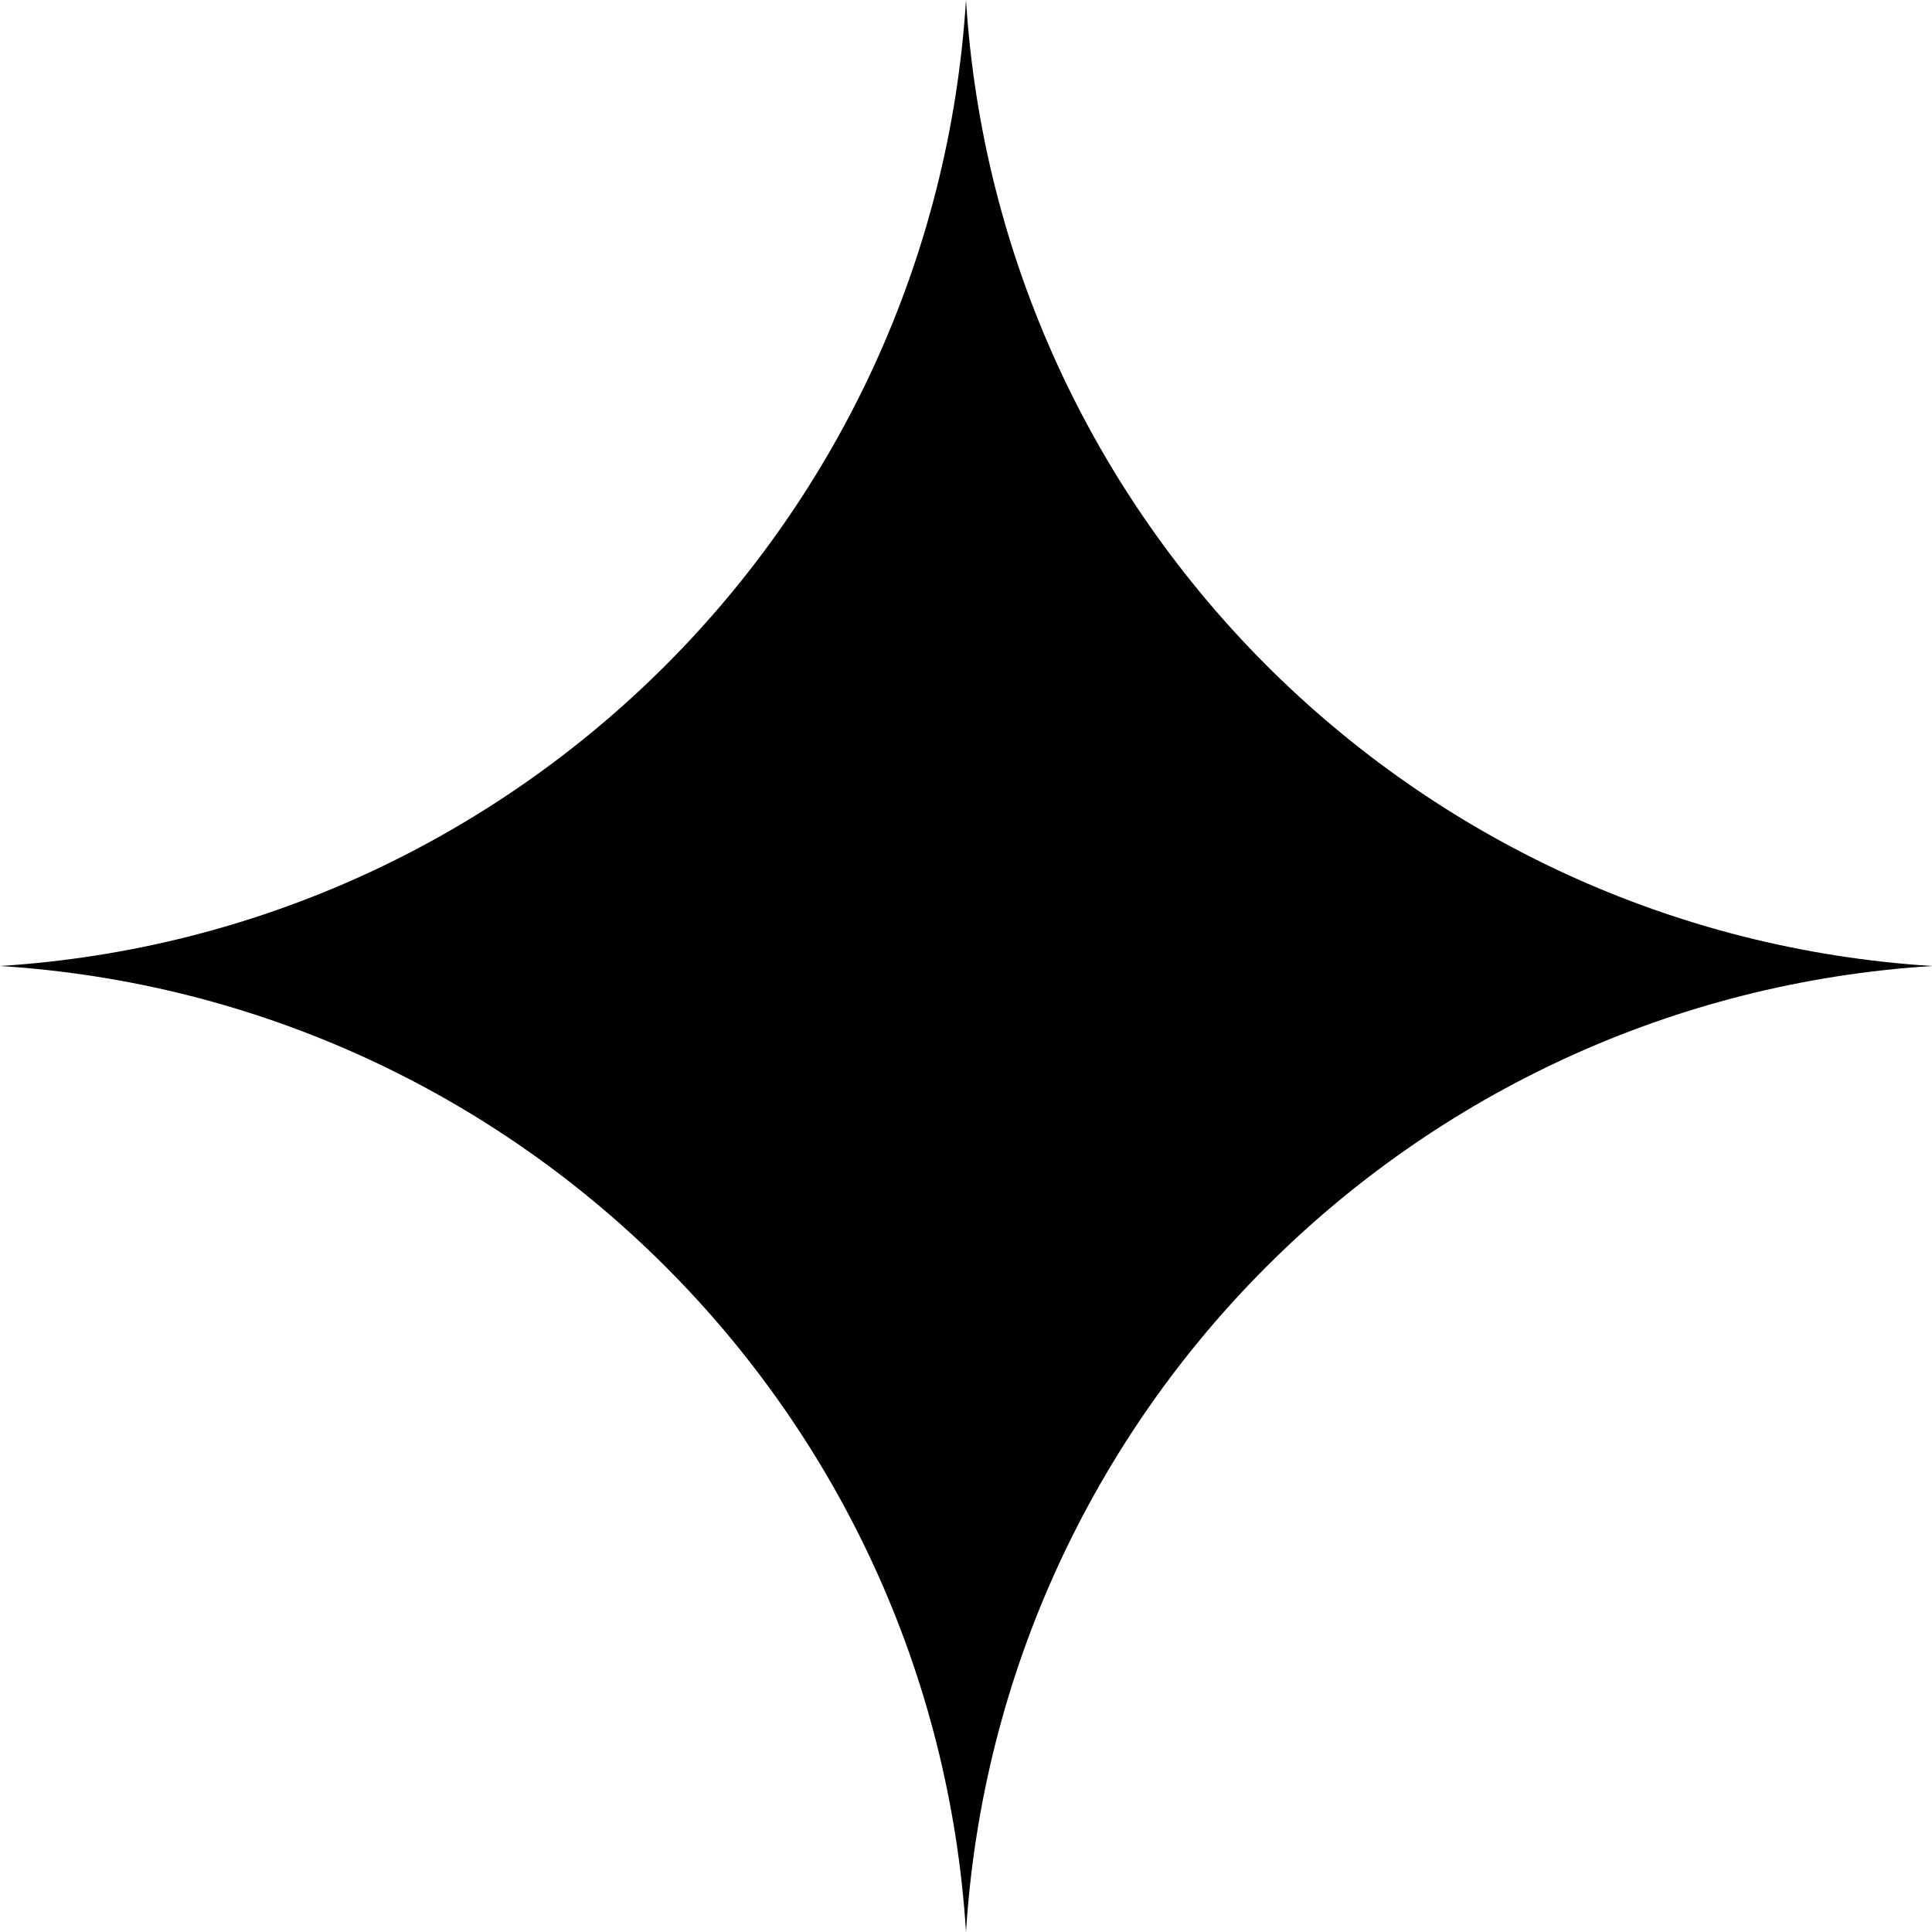
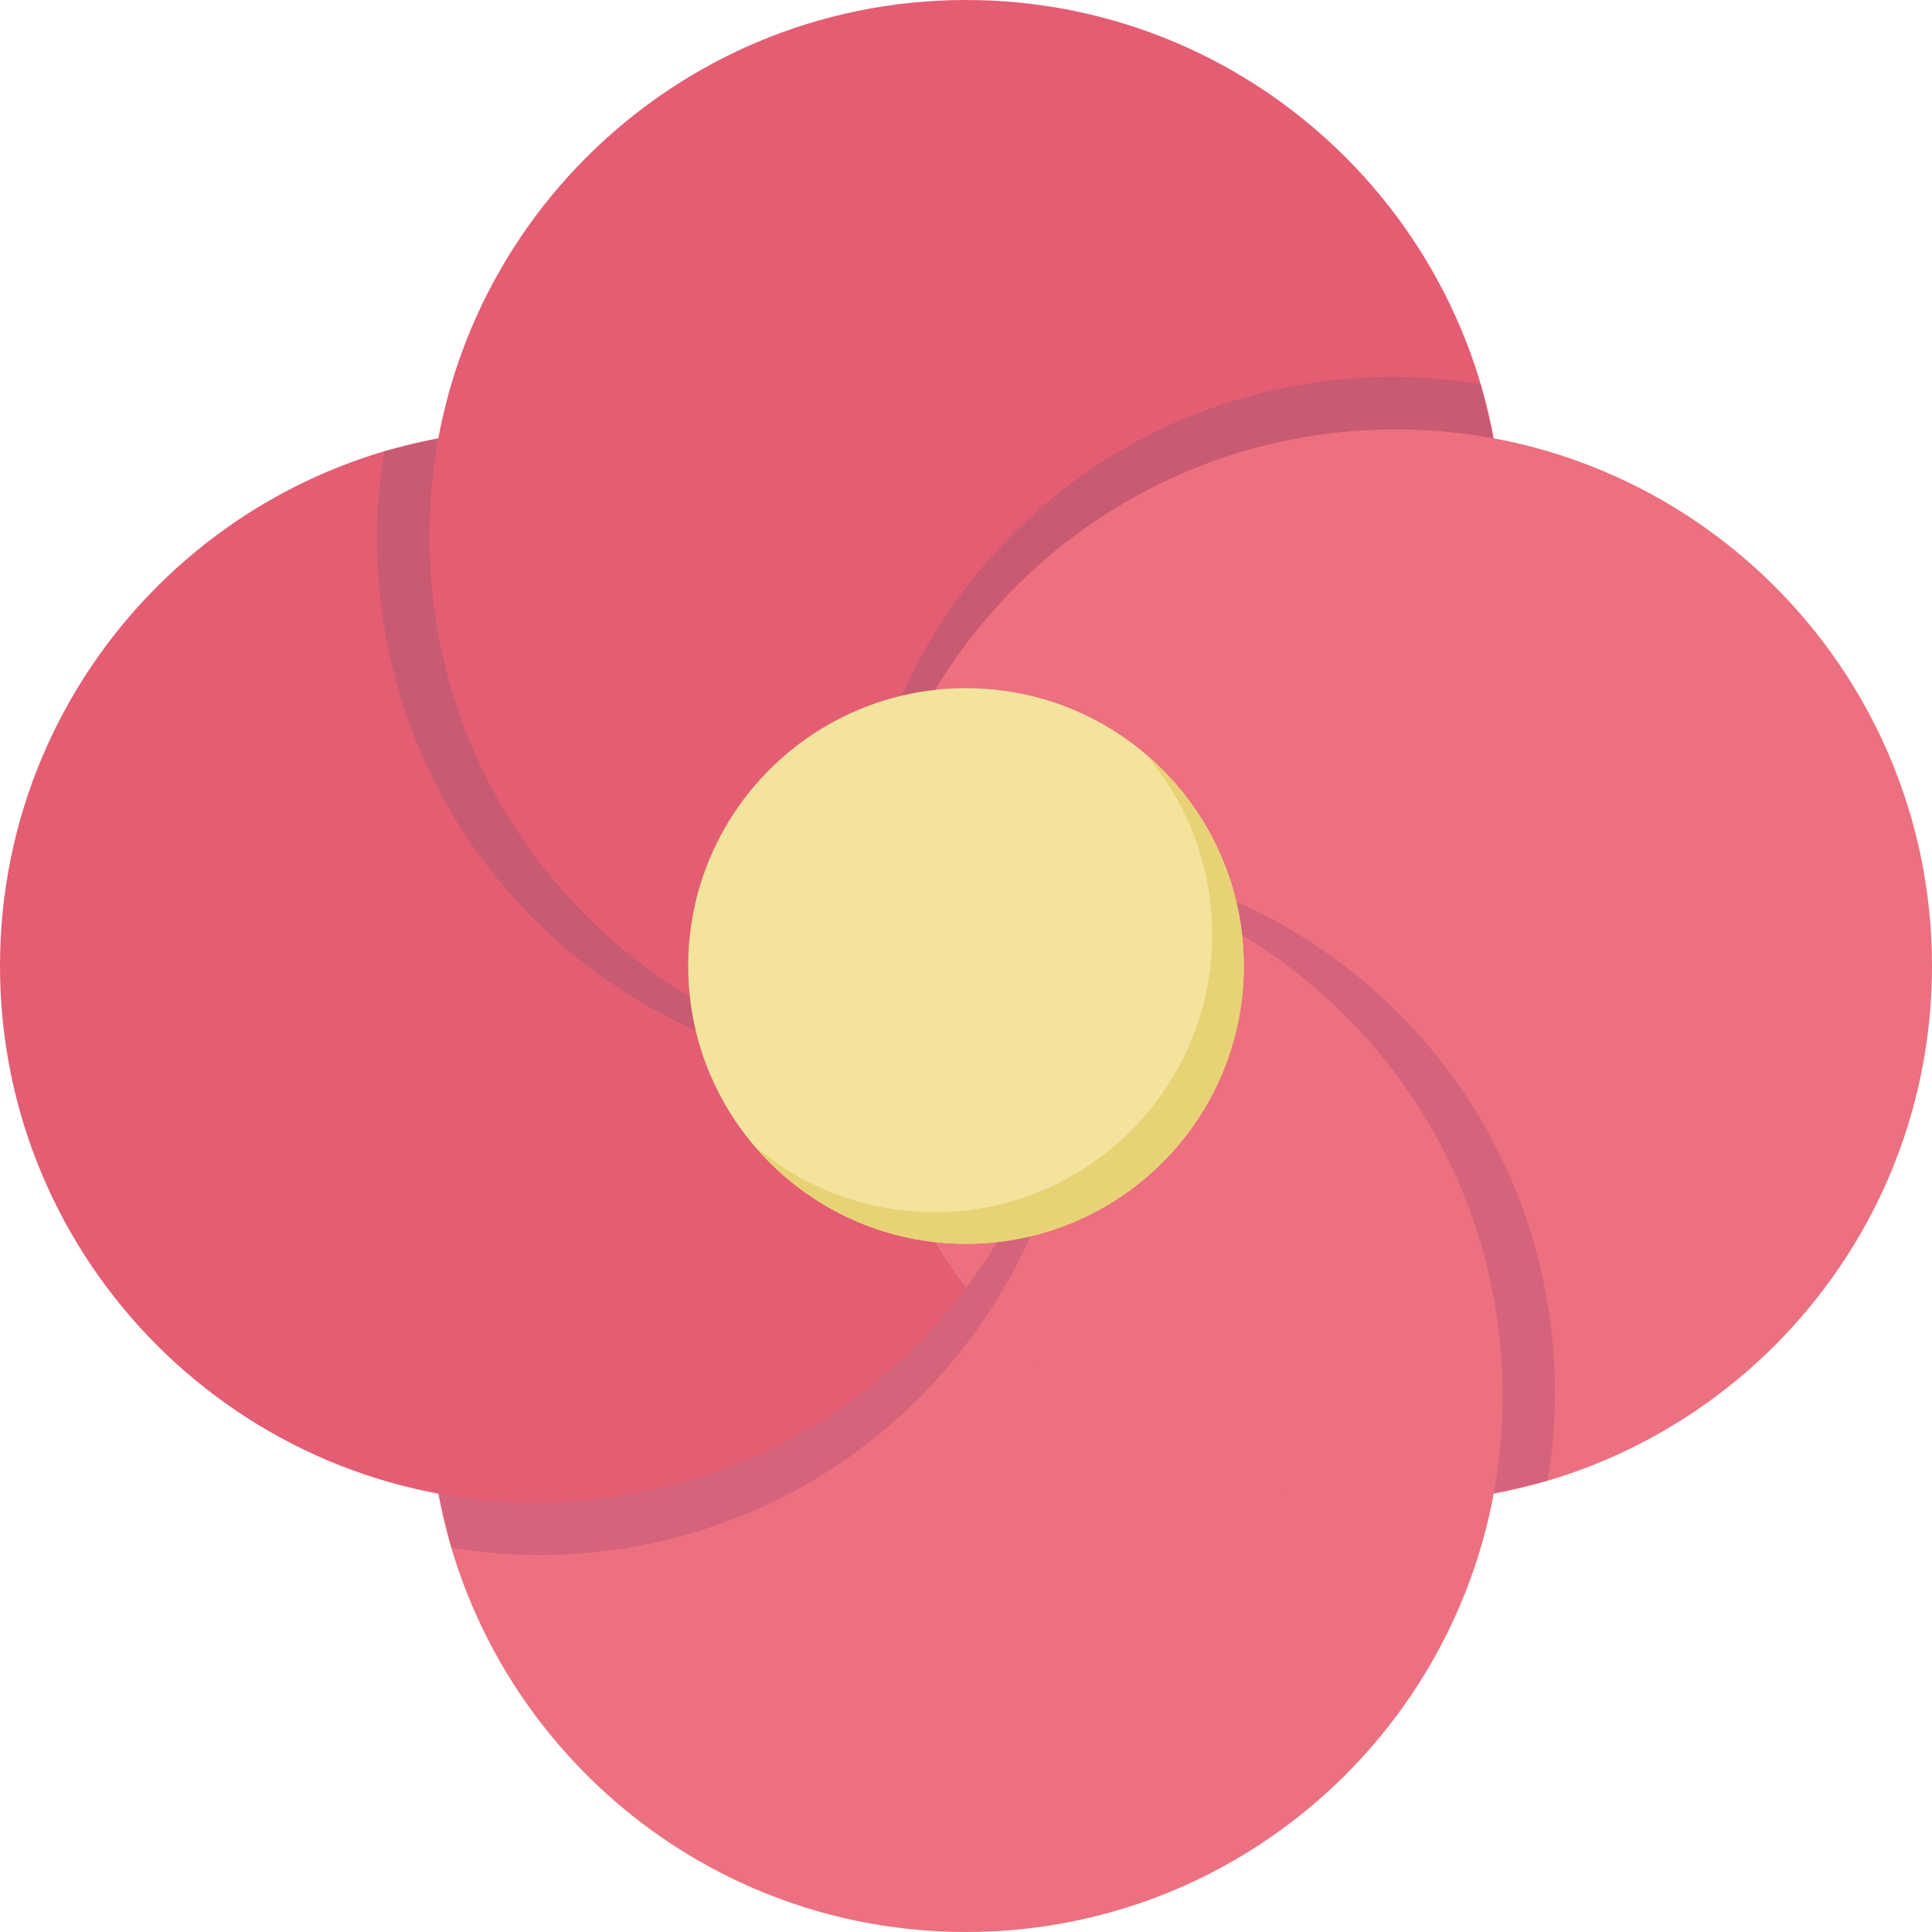
- <svg xmlns="http://www.w3.org/2000/svg" width="104" height="104" viewBox="0 0 104 104" fill="none">
-   <path d="M52 0C53.765 27.955 76.045 50.235 104 52C76.045 53.765 53.765 76.045 52 104C50.235 76.045 27.955 53.765 0 52C27.955 50.235 50.235 27.955 52 0Z" fill="black" />
+ <svg xmlns="http://www.w3.org/2000/svg" height="800px" width="800px" version="1.1" id="_x34_" viewBox="0 0 512 512" xml:space="preserve">
+   <g>
+     <g>
+       <path style="fill:#E45D73;" d="M398.231,142.224c0,78.545-63.68,142.218-142.231,142.218    c-78.545,0-142.221-63.673-142.221-142.218S177.455,0,256,0C334.551,0,398.231,63.68,398.231,142.224z" />
+       <path style="fill:#EC707F;" d="M398.231,369.77C398.231,448.321,334.551,512,256,512c-78.545,0-142.221-63.679-142.221-142.23    c0-78.539,63.676-142.212,142.221-142.212C334.551,227.558,398.231,291.231,398.231,369.77z" />
+       <path style="fill:#E45D73;" d="M142.221,113.77c78.548,0,142.221,63.673,142.221,142.224c0,78.545-63.673,142.224-142.221,142.224    C63.68,398.219,0,334.539,0,255.994C0,177.443,63.68,113.77,142.221,113.77z" />
+       <path style="fill:#EC707F;" d="M369.769,113.77C448.32,113.77,512,177.443,512,255.994c0,78.545-63.68,142.224-142.231,142.224    c-78.538,0-142.211-63.68-142.211-142.224C227.558,177.443,291.231,113.77,369.769,113.77z" />
+       <path style="fill:#D5637B;" d="M410.103,392.397c2.263-13.154,2.609-26.852,0.904-40.808    c-9.488-77.404-79.462-132.57-156.763-123.987c0.596,0,1.154-0.045,1.757-0.045c78.564,0,142.205,63.699,142.205,142.205    c0,8.878-0.801,17.564-2.359,26L410.103,392.397z" />
+       <path style="fill:#C85A71;" d="M395.744,116.116c-8.378-1.551-17.064-2.353-25.949-2.353    c-78.564,0-142.256,63.692-142.256,142.257c0,0.545,0.051,1.147,0.051,1.75c-8.539-77.302,46.635-147.327,123.981-156.808    c13.961-1.705,27.66-1.359,40.808,0.904L395.744,116.116z" />
+       <path style="fill:#C85A71;" d="M116.15,116.225c-1.554,8.423-2.356,17.115-2.356,26c0,78.551,63.642,142.205,142.205,142.205    c0.603,0,1.16,0,1.757,0c-77.302,8.532-147.276-46.635-156.763-124.039c-1.708-13.955-1.355-27.654,0.901-40.808L116.15,116.225z" />
+       <path style="fill:#D5637B;" d="M119.618,410.116c13.155,2.263,26.85,2.609,40.805,0.903    c77.352-9.487,132.525-79.512,123.987-156.763c0,0.551,0.051,1.154,0.051,1.763c0,78.499-63.692,142.205-142.256,142.205    c-8.891,0-17.568-0.807-25.949-2.358L119.618,410.116z" />
+     </g>
+     <path style="fill:#F3E39C;" d="M329.622,256.007c0,40.654-32.968,73.616-73.622,73.616c-40.66,0-73.622-32.962-73.622-73.616   c0-40.66,32.962-73.628,73.622-73.628C296.654,182.378,329.622,215.346,329.622,256.007z" />
+     <path style="fill:#E8D276;" d="M303.673,199.962c10.942,12.847,17.577,29.475,17.577,47.68c0,40.654-32.962,73.615-73.615,73.615   c-18.199,0-34.834-6.634-47.68-17.577c13.506,15.852,33.583,25.943,56.045,25.943c40.654,0,73.622-32.962,73.622-73.616   C329.622,233.545,319.532,213.468,303.673,199.962z" />
+   </g>
</svg>
